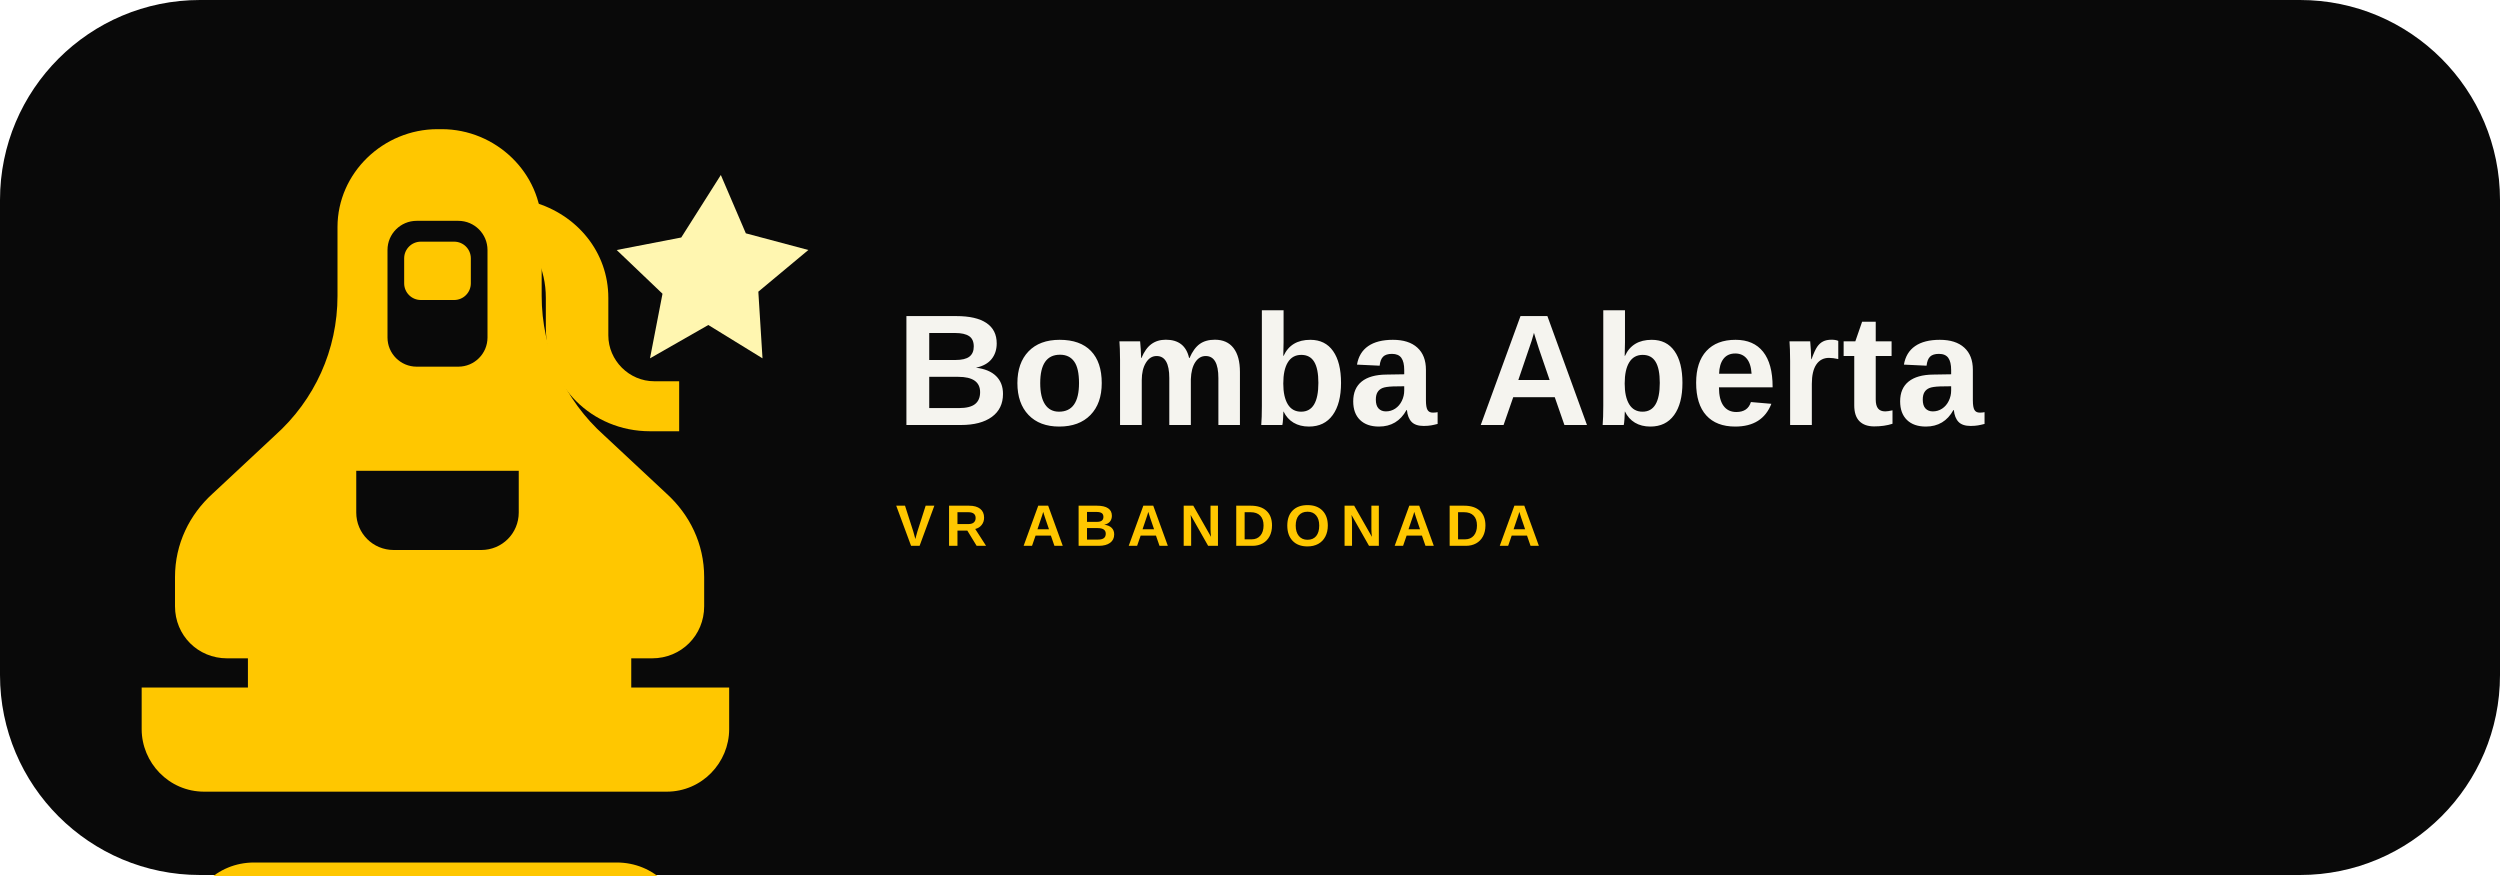
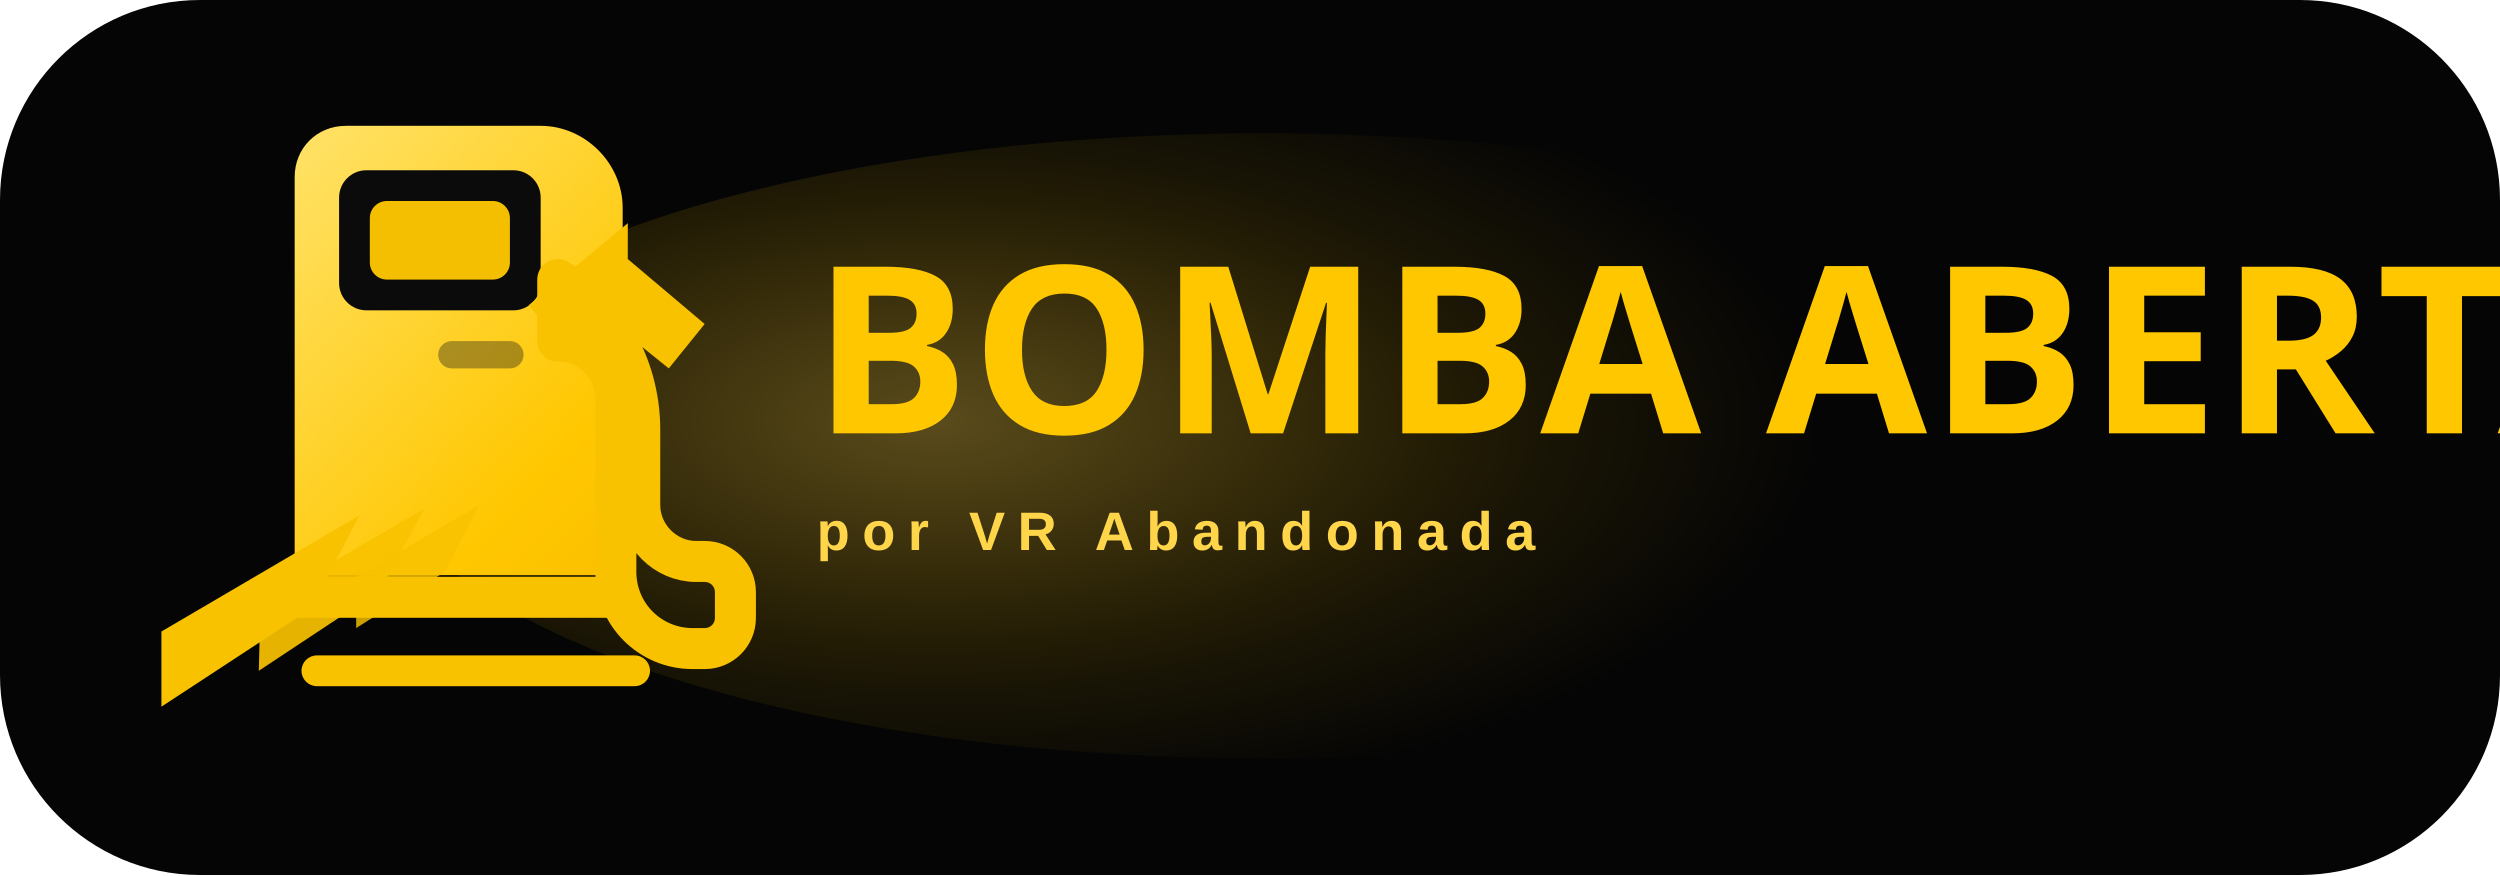
<svg xmlns="http://www.w3.org/2000/svg" viewBox="0 0 1200 420" fill="none">
-   <rect width="1200" height="420" rx="96" fill="#090909" />
-   <g transform="translate(68 52)">
-     <path d="M142 10c-26 0-48 21-48 47v33c0 26-11 50-30 67l-30 28c-11 10-18 24-18 40v14c0 14 11 25 25 25h10v28c0 16 13 29 29 29h126c16 0 29-13 29-29v-28h10c14 0 25-11 25-25v-14c0-16-7-30-18-40l-30-28c-19-17-30-41-30-67V57c0-26-22-47-48-47Z" fill="#FFC700" />
-     <rect x="118" y="54" width="48" height="70" rx="14" fill="#090909" />
-     <rect x="126" y="64" width="32" height="28" rx="8" fill="#FFC700" />
-     <path d="M103 174h78v20c0 10-8 18-18 18h-42c-10 0-18-8-18-18v-20Z" fill="#090909" />
-     <path d="M188 45c21 6 36 24 36 46v18c0 12 10 22 22 22h12v24h-14c-28 0-50-22-50-50V91c0-14-6-26-16-33V45Z" fill="#FFC700" />
-     <path d="M0 278h282v20c0 16-13 30-30 30H30c-17 0-30-14-30-30v-20Z" fill="#FFC700" />
-     <path d="M54 362h174c18 0 32 14 32 32v10H22v-10c0-18 14-32 32-32Z" fill="#FFC700" />
-     <path d="M278 32l12 28 30 8-24 20 2 32-26-16-28 16 6-31-22-21 31-6 19-30Z" fill="#FFF6B0" />
+   <defs>
+     <radialGradient id="hero-glow" cx="0" cy="0" r="1" gradientUnits="userSpaceOnUse" gradientTransform="translate(450 202) rotate(180) scale(424 188)">
+       <stop stop-color="#FFD54A" stop-opacity="0.34" />
+       <stop offset="0.68" stop-color="#FFC700" stop-opacity="0.08" />
+       <stop offset="1" stop-color="#FFC700" stop-opacity="0" />
+     </radialGradient>
+     <linearGradient id="wordmark-gold" x1="82" y1="44" x2="438" y2="380" gradientUnits="userSpaceOnUse">
+       <stop stop-color="#FFE165" />
+       <stop offset="0.48" stop-color="#FFC700" />
+       <stop offset="1" stop-color="#F0AE00" />
+     </linearGradient>
+   </defs>
+   <rect width="1200" height="420" rx="96" fill="#050505" />
+   <ellipse cx="606" cy="214" rx="424" ry="150" fill="url(#hero-glow)" />
+   <g transform="translate(66 44)">
+     <g transform="scale(0.82)">
+       <path d="M122 20h114c26 0 48 22 48 48v215H92V50c0-17 13-30 30-30Z" fill="url(#wordmark-gold)" />
+       <rect x="118" y="46" width="118" height="82" rx="16" fill="#0B0B0B" />
+       <rect x="136" y="64" width="82" height="46" rx="10" fill="#FFC700" opacity="0.95" />
+       <rect x="176" y="146" width="50" height="16" rx="8" fill="#161616" opacity="0.36" />
+       <path d="M287 98 332 136 311 162 270 129l-23 18-18-22 58-48Z" fill="#F9C200" />
+       <path d="M246 146c19 0 34 15 34 34v101c0 25 20 45 45 45h7c10 0 18-8 18-18v-15c0-10-8-18-18-18h-5c-18 0-33-15-33-33V198c0-40-22-72-48-88Z" fill="none" stroke="#F9C200" stroke-linecap="round" stroke-linejoin="round" stroke-width="24" />
+       <rect x="66" y="284" width="226" height="24" rx="12" fill="#F9C200" />
+       <rect x="96" y="330" width="204" height="18" rx="9" fill="#F9C200" />
+       <path d="m14 316 116-68-29 55-87 57Z" fill="#F9C200" />
+       <path d="m72 300 96-56-26 48-71 47Z" fill="#F9C200" opacity="0.92" />
+       <path d="m128 284 72-42-20 39-52 33Z" fill="#F9C200" opacity="0.82" />
+     </g>
  </g>
-   <g transform="translate(430 126)">
-     <text x="0" y="78" fill="#F5F4EF" font-family="Space Grotesk, Arial, sans-serif" font-size="76" font-weight="800" letter-spacing="0.5">Bomba Aberta</text>
-     <text x="0" y="136" fill="#FFC700" font-family="Instrument Sans, Arial, sans-serif" font-size="28" font-weight="700" letter-spacing="5">VR ABANDONADA</text>
+   <g transform="translate(390 116)">
+     <text x="0" y="92" fill="#FFC700" font-family="Impact, Haettenschweiler, 'Arial Narrow Bold', sans-serif" font-size="112" font-weight="700" letter-spacing="1">BOMBA ABERTA</text>
+     <text x="2" y="148" fill="#FFD54A" font-family="Arial, Helvetica, sans-serif" font-size="26" font-weight="700" letter-spacing="6">por VR Abandonada</text>
  </g>
</svg>
